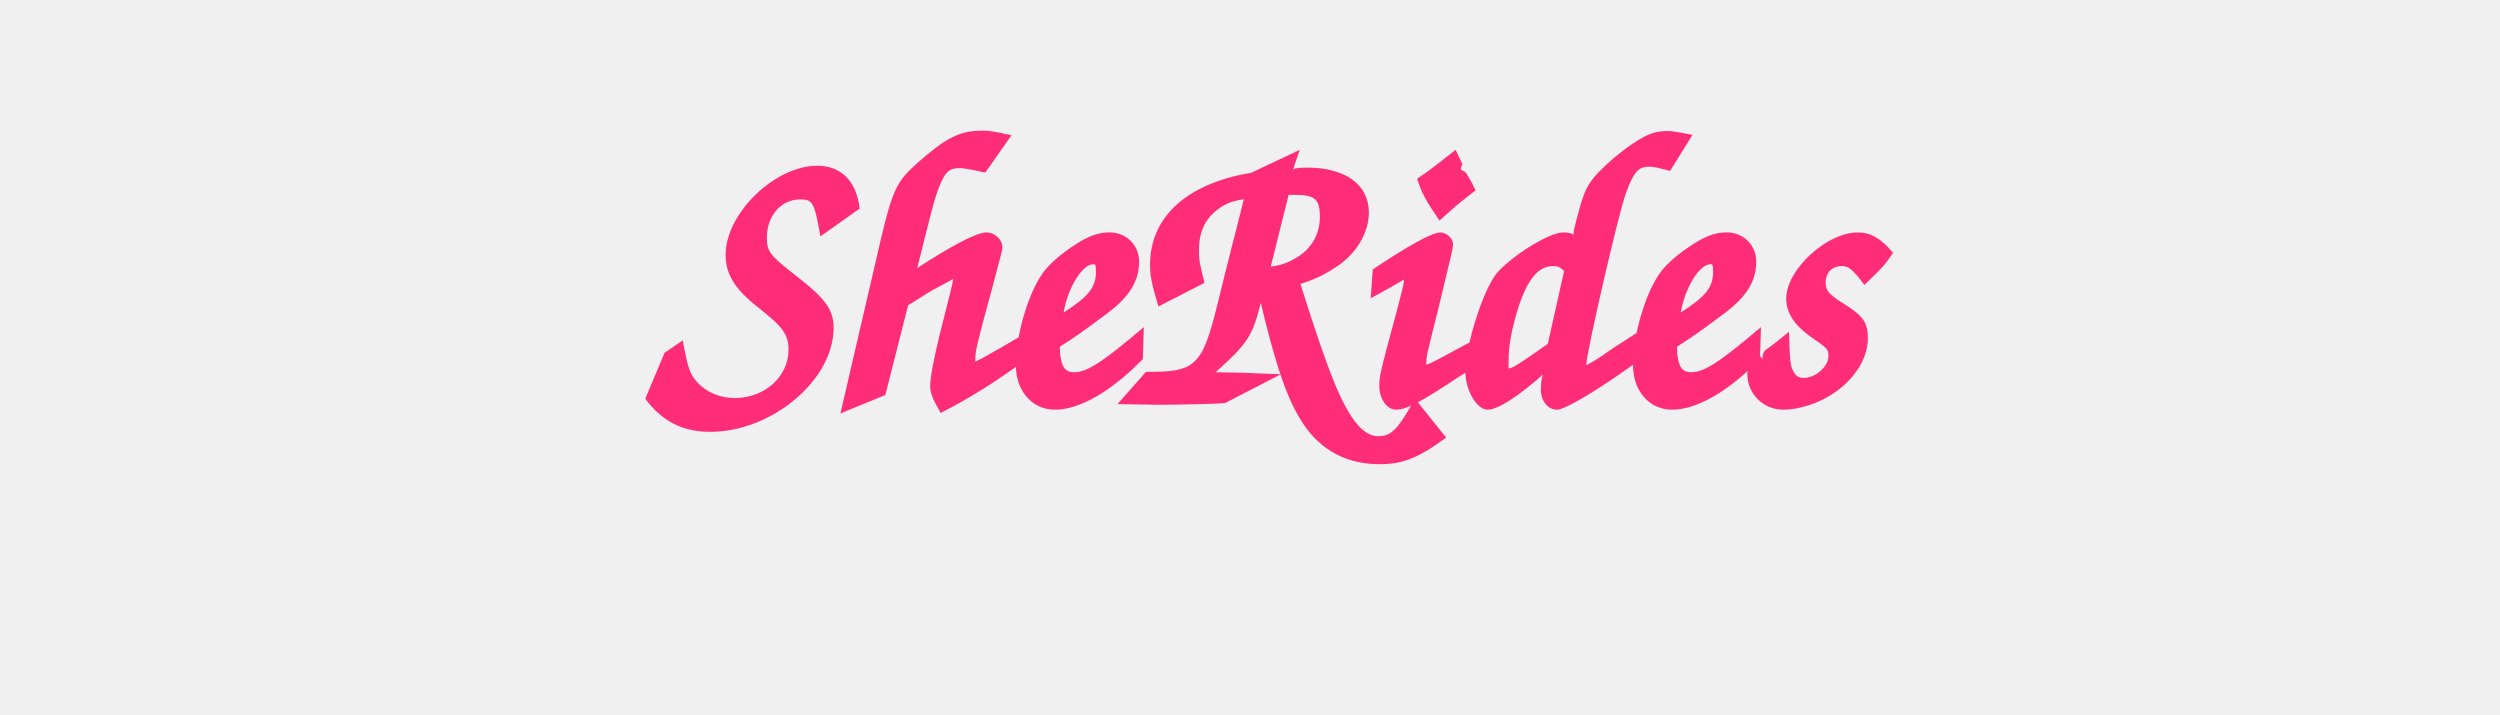
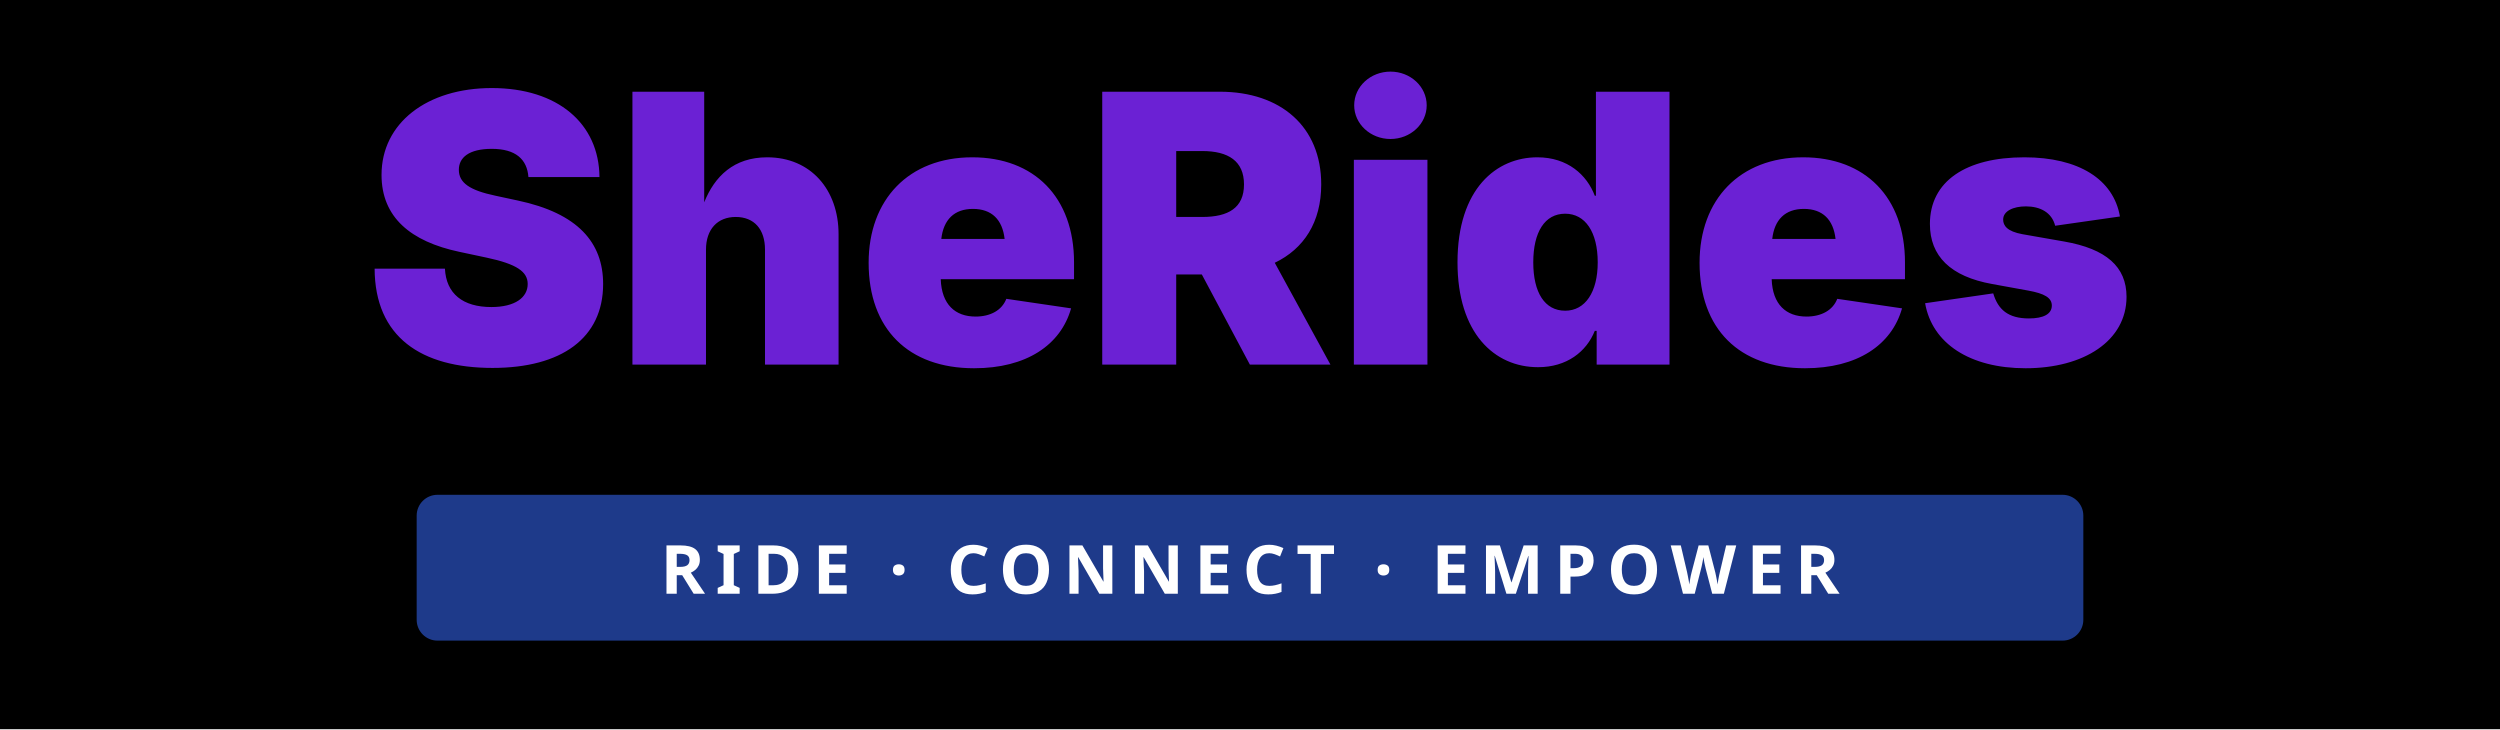
- <svg xmlns="http://www.w3.org/2000/svg" viewBox="0 0 420 120" role="img" aria-label="SheRides">
-   <text x="50%" y="68" text-anchor="middle" font-family="'Brush Script MT', 'Segoe Script', 'Lucida Handwriting', cursive" font-style="italic" font-weight="700" font-size="64" fill="#FF2D78">SheRides</text>
+ <svg xmlns="http://www.w3.org/2000/svg" viewBox="0 0 480 140" role="img" aria-label="SheRides">
+   <rect width="480" height="140" fill="#000" />
+   <text x="240" y="70" text-anchor="middle" font-family="system-ui, -apple-system, sans-serif" font-weight="900" font-size="72" fill="#6b21d4">SheRides</text>
+   <rect x="80" y="95" width="320" height="28" rx="4" fill="#1e3a8a" />
+   <text x="240" y="114" text-anchor="middle" font-family="system-ui, sans-serif" font-weight="700" font-size="13" letter-spacing="2" fill="#fff">RIDE · CONNECT · EMPOWER</text>
</svg>
